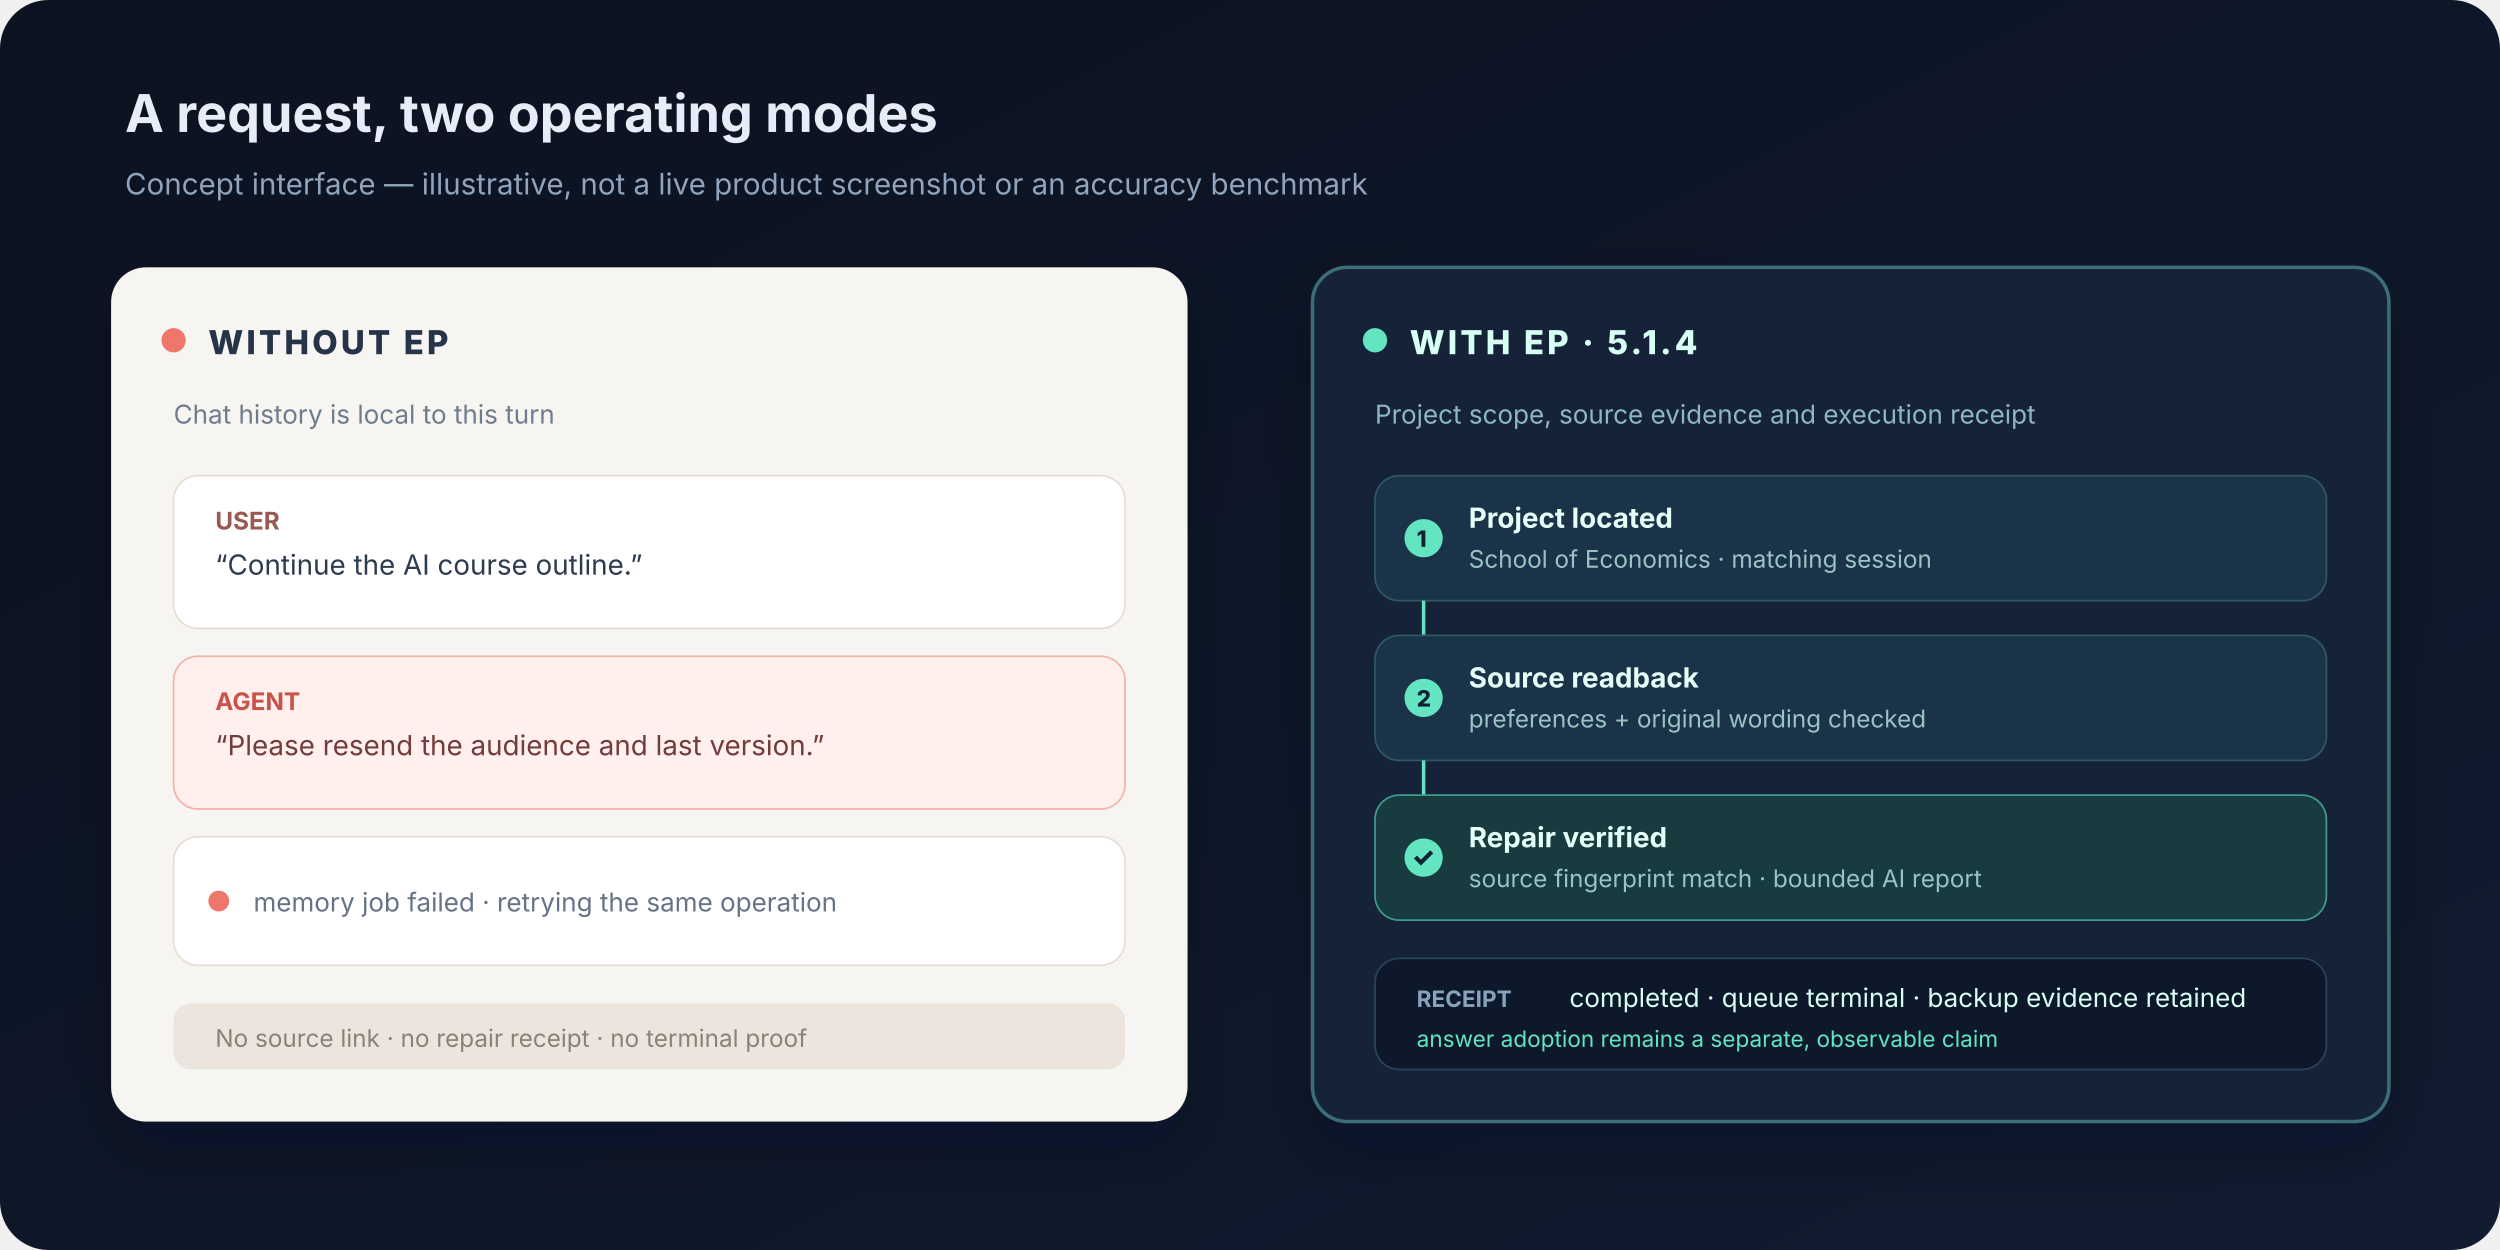
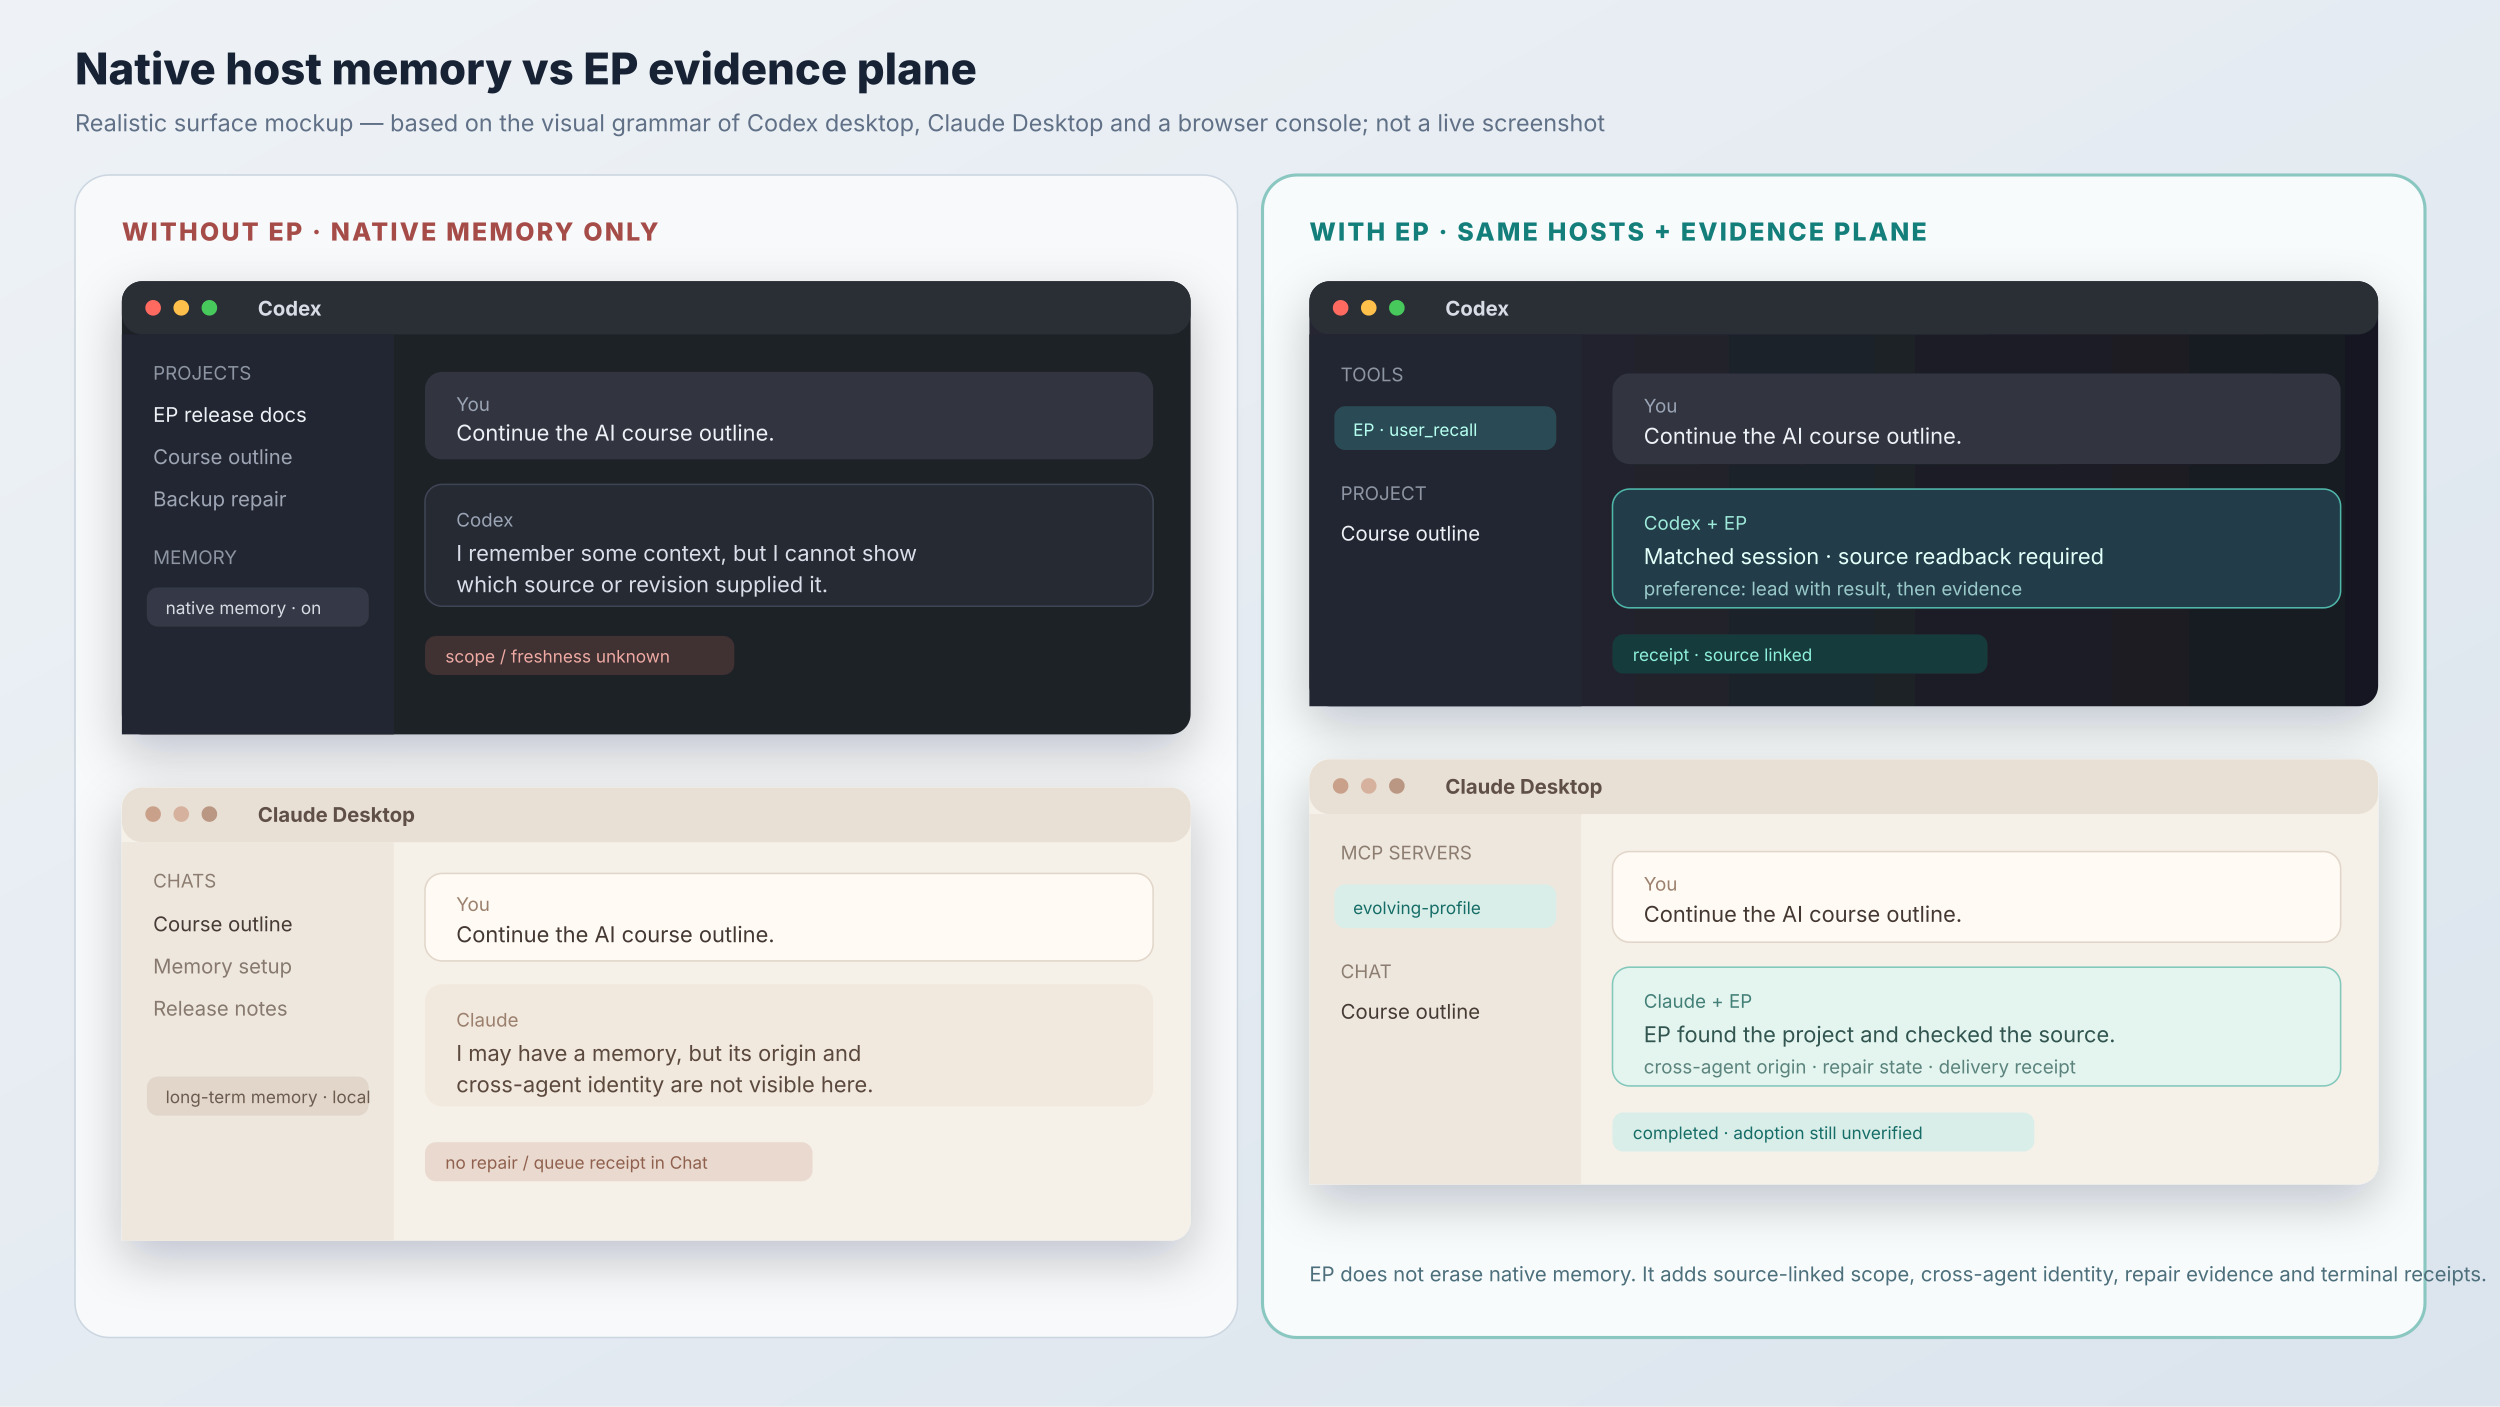
- <svg xmlns="http://www.w3.org/2000/svg" width="1440" height="720" viewBox="0 0 1440 720" role="img" aria-labelledby="title desc">
+ <svg xmlns="http://www.w3.org/2000/svg" width="1600" height="900" viewBox="0 0 1600 900" role="img" aria-labelledby="title desc">
  <defs>
-     <linearGradient id="bg" x1="0" x2="1" y1="0" y2="1">
-       <stop offset="0" stop-color="#0b1220" />
-       <stop offset="1" stop-color="#111c31" />
+     <linearGradient id="page" x1="0" x2="1" y1="0" y2="1">
+       <stop offset="0" stop-color="#eef2f6" />
+       <stop offset="1" stop-color="#dbe4ed" />
    </linearGradient>
-     <linearGradient id="teal" x1="0" x2="1">
-       <stop offset="0" stop-color="#6ee7c7" />
-       <stop offset="1" stop-color="#35b7b0" />
+     <linearGradient id="codex" x1="0" x2="1">
+       <stop offset="0" stop-color="#252832" />
+       <stop offset="1" stop-color="#171920" />
+     </linearGradient>
+     <linearGradient id="ep" x1="0" x2="1">
+       <stop offset="0" stop-color="#0d1d31" />
+       <stop offset="1" stop-color="#122b3d" />
    </linearGradient>
    <filter id="shadow" x="-20%" y="-20%" width="140%" height="140%">
-       <feDropShadow dx="0" dy="16" stdDeviation="18" flood-color="#030712" flood-opacity=".28" />
+       <feDropShadow dx="0" dy="12" stdDeviation="16" flood-color="#0b1727" flood-opacity=".22" />
    </filter>
  </defs>
-   <rect width="1440" height="720" rx="28" fill="url(#bg)" />
-   <text x="72" y="76" fill="#e5edf7" font-family="Inter,Arial,sans-serif" font-size="30" font-weight="700">A request, two operating modes</text>
-   <text x="72" y="112" fill="#91a4bd" font-family="Inter,Arial,sans-serif" font-size="17">Concept interface — illustrative, not a live product screenshot or an accuracy benchmark</text>
+   <rect width="1600" height="900" fill="url(#page)" />
+   <text x="48" y="54" font-family="Inter,Arial,sans-serif" font-size="28" font-weight="800" fill="#172234">Native host memory vs EP evidence plane</text>
+   <text x="48" y="84" font-family="Inter,Arial,sans-serif" font-size="15" fill="#607086">Realistic surface mockup — based on the visual grammar of Codex desktop, Claude Desktop and a browser console; not a live screenshot</text>
+   <rect x="48" y="112" width="744" height="744" rx="22" fill="#f7f9fb" stroke="#ccd6e0" />
+   <rect x="808" y="112" width="744" height="744" rx="22" fill="#f7fbfc" stroke="#8ac7c1" stroke-width="2" />
+   <text x="78" y="154" font-family="Inter,Arial,sans-serif" font-size="16" font-weight="800" letter-spacing="1.4" fill="#a64c48">WITHOUT EP · NATIVE MEMORY ONLY</text>
+   <text x="838" y="154" font-family="Inter,Arial,sans-serif" font-size="16" font-weight="800" letter-spacing="1.4" fill="#147e7b">WITH EP · SAME HOSTS + EVIDENCE PLANE</text>
  <g filter="url(#shadow)">
-     <rect x="64" y="154" width="620" height="492" rx="20" fill="#f7f5f1" />
-     <rect x="756" y="154" width="620" height="492" rx="20" fill="#122139" stroke="#3c6e78" stroke-width="2" />
+     <rect x="78" y="180" width="684" height="290" rx="13" fill="#1e2027" />
+     <rect x="78" y="180" width="684" height="34" rx="13" fill="#2a2d36" />
+     <circle cx="98" cy="197" r="5" fill="#ff6b61" />
+     <circle cx="116" cy="197" r="5" fill="#ffc04b" />
+     <circle cx="134" cy="197" r="5" fill="#47c95b" />
+     <text x="165" y="202" font-family="Inter,Arial,sans-serif" font-size="13" fill="#d8dce5" font-weight="700">Codex</text>
+     <rect x="78" y="214" width="174" height="256" fill="#242730" />
+     <text x="98" y="243" font-family="Inter,Arial,sans-serif" font-size="12" fill="#8d95a4">PROJECTS</text>
+     <text x="98" y="270" font-family="Inter,Arial,sans-serif" font-size="13" fill="#edf0f6">EP release docs</text>
+     <text x="98" y="297" font-family="Inter,Arial,sans-serif" font-size="13" fill="#9da5b5">Course outline</text>
+     <text x="98" y="324" font-family="Inter,Arial,sans-serif" font-size="13" fill="#9da5b5">Backup repair</text>
+     <text x="98" y="361" font-family="Inter,Arial,sans-serif" font-size="12" fill="#8d95a4">MEMORY</text>
+     <rect x="94" y="376" width="142" height="25" rx="7" fill="#343946" />
+     <text x="106" y="393" font-family="Inter,Arial,sans-serif" font-size="11" fill="#d7dbe4">native memory · on</text>
+     <rect x="272" y="238" width="466" height="56" rx="11" fill="#313541" />
+     <text x="292" y="263" font-family="Inter,Arial,sans-serif" font-size="12" fill="#9aa4b4">You</text>
+     <text x="292" y="282" font-family="Inter,Arial,sans-serif" font-size="14" fill="#eef1f6">Continue the AI course outline.</text>
+     <rect x="272" y="310" width="466" height="78" rx="11" fill="#252933" stroke="#3f4554" />
+     <text x="292" y="337" font-family="Inter,Arial,sans-serif" font-size="12" fill="#9aa4b4">Codex</text>
+     <text x="292" y="359" font-family="Inter,Arial,sans-serif" font-size="14" fill="#d9dee8">I remember some context, but I cannot show</text>
+     <text x="292" y="379" font-family="Inter,Arial,sans-serif" font-size="14" fill="#d9dee8">which source or revision supplied it.</text>
+     <rect x="272" y="407" width="198" height="25" rx="7" fill="#3f3032" />
+     <text x="285" y="424" font-family="Inter,Arial,sans-serif" font-size="11" fill="#efaaa4">scope / freshness unknown</text>
  </g>
-   <g font-family="Inter,Arial,sans-serif">
-     <circle cx="100" cy="196" r="7" fill="#ef766b" />
-     <text x="120" y="204" fill="#263449" font-size="19" font-weight="800" letter-spacing="1.8">WITHOUT EP</text>
-     <text x="100" y="244" fill="#6e7c8e" font-size="15">Chat history is local to this turn</text>
-     <rect x="100" y="274" width="548" height="88" rx="14" fill="#ffffff" stroke="#e6ddd4" />
-     <text x="124" y="305" fill="#9a5a52" font-size="14" font-weight="700">USER</text>
-     <text x="124" y="331" fill="#2c3b50" font-size="16">“Continue the AI course outline.”</text>
-     <rect x="100" y="378" width="548" height="88" rx="14" fill="#fff0ed" stroke="#f2b3aa" />
-     <text x="124" y="409" fill="#c95249" font-size="14" font-weight="700">AGENT</text>
-     <text x="124" y="435" fill="#713d3b" font-size="16">“Please resend the audience and last version.”</text>
-     <rect x="100" y="482" width="548" height="74" rx="14" fill="#ffffff" stroke="#e6ddd4" />
-     <circle cx="126" cy="519" r="6" fill="#ef766b" />
-     <text x="146" y="525" fill="#657387" font-size="15">memory job failed · retrying the same operation</text>
-     <rect x="100" y="578" width="548" height="38" rx="10" fill="#ebe5de" />
-     <text x="124" y="603" fill="#8c8178" font-size="14">No source link · no repair receipt · no terminal proof</text>
-     <circle cx="792" cy="196" r="7" fill="#62e5c0" />
-     <text x="812" y="204" fill="#d8fff3" font-size="19" font-weight="800" letter-spacing="1.8">WITH EP · 5.1.4</text>
-     <text x="792" y="244" fill="#8eb8bf" font-size="15">Project scope, source evidence and execution receipt</text>
-     <rect x="792" y="274" width="548" height="72" rx="14" fill="#1b3349" stroke="#2d5961" />
-     <circle cx="820" cy="310" r="11" fill="#62e5c0" />
-     <text x="816" y="315" fill="#102234" font-size="13" font-weight="800">1</text>
-     <text x="846" y="304" fill="#e5fff8" font-size="16" font-weight="700">Project located</text>
-     <text x="846" y="327" fill="#9bc3c4" font-size="14">School of Economics · matching session</text>
-     <line x1="820" y1="346" x2="820" y2="366" stroke="#62e5c0" stroke-width="2" />
-     <rect x="792" y="366" width="548" height="72" rx="14" fill="#1b3349" stroke="#2d5961" />
-     <circle cx="820" cy="402" r="11" fill="#62e5c0" />
-     <text x="816" y="407" fill="#102234" font-size="13" font-weight="800">2</text>
-     <text x="846" y="396" fill="#e5fff8" font-size="16" font-weight="700">Source readback</text>
-     <text x="846" y="419" fill="#9bc3c4" font-size="14">preferences + original wording checked</text>
-     <line x1="820" y1="438" x2="820" y2="458" stroke="#62e5c0" stroke-width="2" />
-     <rect x="792" y="458" width="548" height="72" rx="14" fill="#173b3e" stroke="#3e9b8e" />
-     <circle cx="820" cy="494" r="11" fill="#62e5c0" />
-     <text x="813" y="499" fill="#102234" font-size="15" font-weight="800">✓</text>
-     <text x="846" y="488" fill="#e5fff8" font-size="16" font-weight="700">Repair verified</text>
-     <text x="846" y="511" fill="#9bc3c4" font-size="14">source fingerprint match · bounded AI report</text>
-     <rect x="792" y="552" width="548" height="64" rx="14" fill="#0d182a" stroke="#27445b" />
-     <text x="816" y="580" fill="#87a4bc" font-size="13" font-weight="700">RECEIPT</text>
-     <text x="904" y="580" fill="#d8fff3" font-size="15">completed · queue terminal · backup evidence retained</text>
-     <text x="816" y="603" fill="#62e5c0" font-size="13">answer adoption remains a separate, observable claim</text>
+   <g filter="url(#shadow)">
+     <rect x="78" y="504" width="684" height="290" rx="13" fill="#f5f0e8" />
+     <rect x="78" y="504" width="684" height="35" rx="13" fill="#e9e0d5" />
+     <circle cx="98" cy="521" r="5" fill="#c9a18b" />
+     <circle cx="116" cy="521" r="5" fill="#d6b29e" />
+     <circle cx="134" cy="521" r="5" fill="#b99783" />
+     <text x="165" y="526" font-family="Inter,Arial,sans-serif" font-size="13" fill="#5f5047" font-weight="700">Claude Desktop</text>
+     <rect x="78" y="539" width="174" height="255" fill="#eee7de" />
+     <text x="98" y="568" font-family="Inter,Arial,sans-serif" font-size="12" fill="#8c7d70">CHATS</text>
+     <text x="98" y="596" font-family="Inter,Arial,sans-serif" font-size="13" fill="#463a35">Course outline</text>
+     <text x="98" y="623" font-family="Inter,Arial,sans-serif" font-size="13" fill="#87796e">Memory setup</text>
+     <text x="98" y="650" font-family="Inter,Arial,sans-serif" font-size="13" fill="#87796e">Release notes</text>
+     <rect x="94" y="689" width="142" height="25" rx="7" fill="#e1d6c9" />
+     <text x="106" y="706" font-family="Inter,Arial,sans-serif" font-size="11" fill="#6c5b50">long-term memory · local</text>
+     <rect x="272" y="559" width="466" height="56" rx="11" fill="#fffaf4" stroke="#e1d6c9" />
+     <text x="292" y="583" font-family="Inter,Arial,sans-serif" font-size="12" fill="#9b806d">You</text>
+     <text x="292" y="603" font-family="Inter,Arial,sans-serif" font-size="14" fill="#443832">Continue the AI course outline.</text>
+     <rect x="272" y="630" width="466" height="78" rx="11" fill="#f1e8de" />
+     <text x="292" y="657" font-family="Inter,Arial,sans-serif" font-size="12" fill="#9b806d">Claude</text>
+     <text x="292" y="679" font-family="Inter,Arial,sans-serif" font-size="14" fill="#5b493d">I may have a memory, but its origin and</text>
+     <text x="292" y="699" font-family="Inter,Arial,sans-serif" font-size="14" fill="#5b493d">cross-agent identity are not visible here.</text>
+     <rect x="272" y="731" width="248" height="25" rx="7" fill="#ead9ce" />
+     <text x="285" y="748" font-family="Inter,Arial,sans-serif" font-size="11" fill="#8f614e">no repair / queue receipt in Chat</text>
  </g>
+   <g filter="url(#shadow)">
+     <rect x="838" y="180" width="684" height="272" rx="13" fill="url(#codex)" />
+     <rect x="838" y="180" width="684" height="34" rx="13" fill="#2a2d36" />
+     <circle cx="858" cy="197" r="5" fill="#ff6b61" />
+     <circle cx="876" cy="197" r="5" fill="#ffc04b" />
+     <circle cx="894" cy="197" r="5" fill="#47c95b" />
+     <text x="925" y="202" font-family="Inter,Arial,sans-serif" font-size="13" fill="#d8dce5" font-weight="700">Codex</text>
+     <rect x="838" y="214" width="174" height="238" fill="#242730" />
+     <text x="858" y="244" font-family="Inter,Arial,sans-serif" font-size="12" fill="#8d95a4">TOOLS</text>
+     <rect x="854" y="260" width="142" height="28" rx="7" fill="#294c55" />
+     <text x="866" y="279" font-family="Inter,Arial,sans-serif" font-size="11" fill="#b7fff0">EP · user_recall</text>
+     <text x="858" y="320" font-family="Inter,Arial,sans-serif" font-size="12" fill="#8d95a4">PROJECT</text>
+     <text x="858" y="346" font-family="Inter,Arial,sans-serif" font-size="13" fill="#edf0f6">Course outline</text>
+     <rect x="1032" y="239" width="466" height="58" rx="11" fill="#313541" />
+     <text x="1052" y="264" font-family="Inter,Arial,sans-serif" font-size="12" fill="#9aa4b4">You</text>
+     <text x="1052" y="284" font-family="Inter,Arial,sans-serif" font-size="14" fill="#eef1f6">Continue the AI course outline.</text>
+     <rect x="1032" y="313" width="466" height="76" rx="11" fill="#203d48" stroke="#4fb6aa" />
+     <text x="1052" y="339" font-family="Inter,Arial,sans-serif" font-size="12" fill="#9ee9d9">Codex + EP</text>
+     <text x="1052" y="361" font-family="Inter,Arial,sans-serif" font-size="14" fill="#e4fff9">Matched session · source readback required</text>
+     <text x="1052" y="381" font-family="Inter,Arial,sans-serif" font-size="12" fill="#9bc9ca">preference: lead with result, then evidence</text>
+     <rect x="1032" y="406" width="240" height="25" rx="7" fill="#173b3e" />
+     <text x="1045" y="423" font-family="Inter,Arial,sans-serif" font-size="11" fill="#8df0d8">receipt · source linked</text>
+   </g>
+   <g filter="url(#shadow)">
+     <rect x="838" y="486" width="684" height="272" rx="13" fill="#f5f0e8" />
+     <rect x="838" y="486" width="684" height="35" rx="13" fill="#e9e0d5" />
+     <circle cx="858" cy="503" r="5" fill="#c9a18b" />
+     <circle cx="876" cy="503" r="5" fill="#d6b29e" />
+     <circle cx="894" cy="503" r="5" fill="#b99783" />
+     <text x="925" y="508" font-family="Inter,Arial,sans-serif" font-size="13" fill="#5f5047" font-weight="700">Claude Desktop</text>
+     <rect x="838" y="521" width="174" height="237" fill="#eee7de" />
+     <text x="858" y="550" font-family="Inter,Arial,sans-serif" font-size="12" fill="#8c7d70">MCP SERVERS</text>
+     <rect x="854" y="566" width="142" height="28" rx="7" fill="#d9eee9" />
+     <text x="866" y="585" font-family="Inter,Arial,sans-serif" font-size="11" fill="#176d67">evolving-profile</text>
+     <text x="858" y="626" font-family="Inter,Arial,sans-serif" font-size="12" fill="#8c7d70">CHAT</text>
+     <text x="858" y="652" font-family="Inter,Arial,sans-serif" font-size="13" fill="#463a35">Course outline</text>
+     <rect x="1032" y="545" width="466" height="58" rx="11" fill="#fffaf4" stroke="#e1d6c9" />
+     <text x="1052" y="570" font-family="Inter,Arial,sans-serif" font-size="12" fill="#9b806d">You</text>
+     <text x="1052" y="590" font-family="Inter,Arial,sans-serif" font-size="14" fill="#443832">Continue the AI course outline.</text>
+     <rect x="1032" y="619" width="466" height="76" rx="11" fill="#e4f4ef" stroke="#82c8bb" />
+     <text x="1052" y="645" font-family="Inter,Arial,sans-serif" font-size="12" fill="#438077">Claude + EP</text>
+     <text x="1052" y="667" font-family="Inter,Arial,sans-serif" font-size="14" fill="#31554f">EP found the project and checked the source.</text>
+     <text x="1052" y="687" font-family="Inter,Arial,sans-serif" font-size="12" fill="#5b847d">cross-agent origin · repair state · delivery receipt</text>
+     <rect x="1032" y="712" width="270" height="25" rx="7" fill="#d9eee9" />
+     <text x="1045" y="729" font-family="Inter,Arial,sans-serif" font-size="11" fill="#176d67">completed · adoption still unverified</text>
+   </g>
+   <text x="838" y="820" font-family="Inter,Arial,sans-serif" font-size="13" fill="#4c6f7b">EP does not erase native memory. It adds source-linked scope, cross-agent identity, repair evidence and terminal receipts.</text>
</svg>
